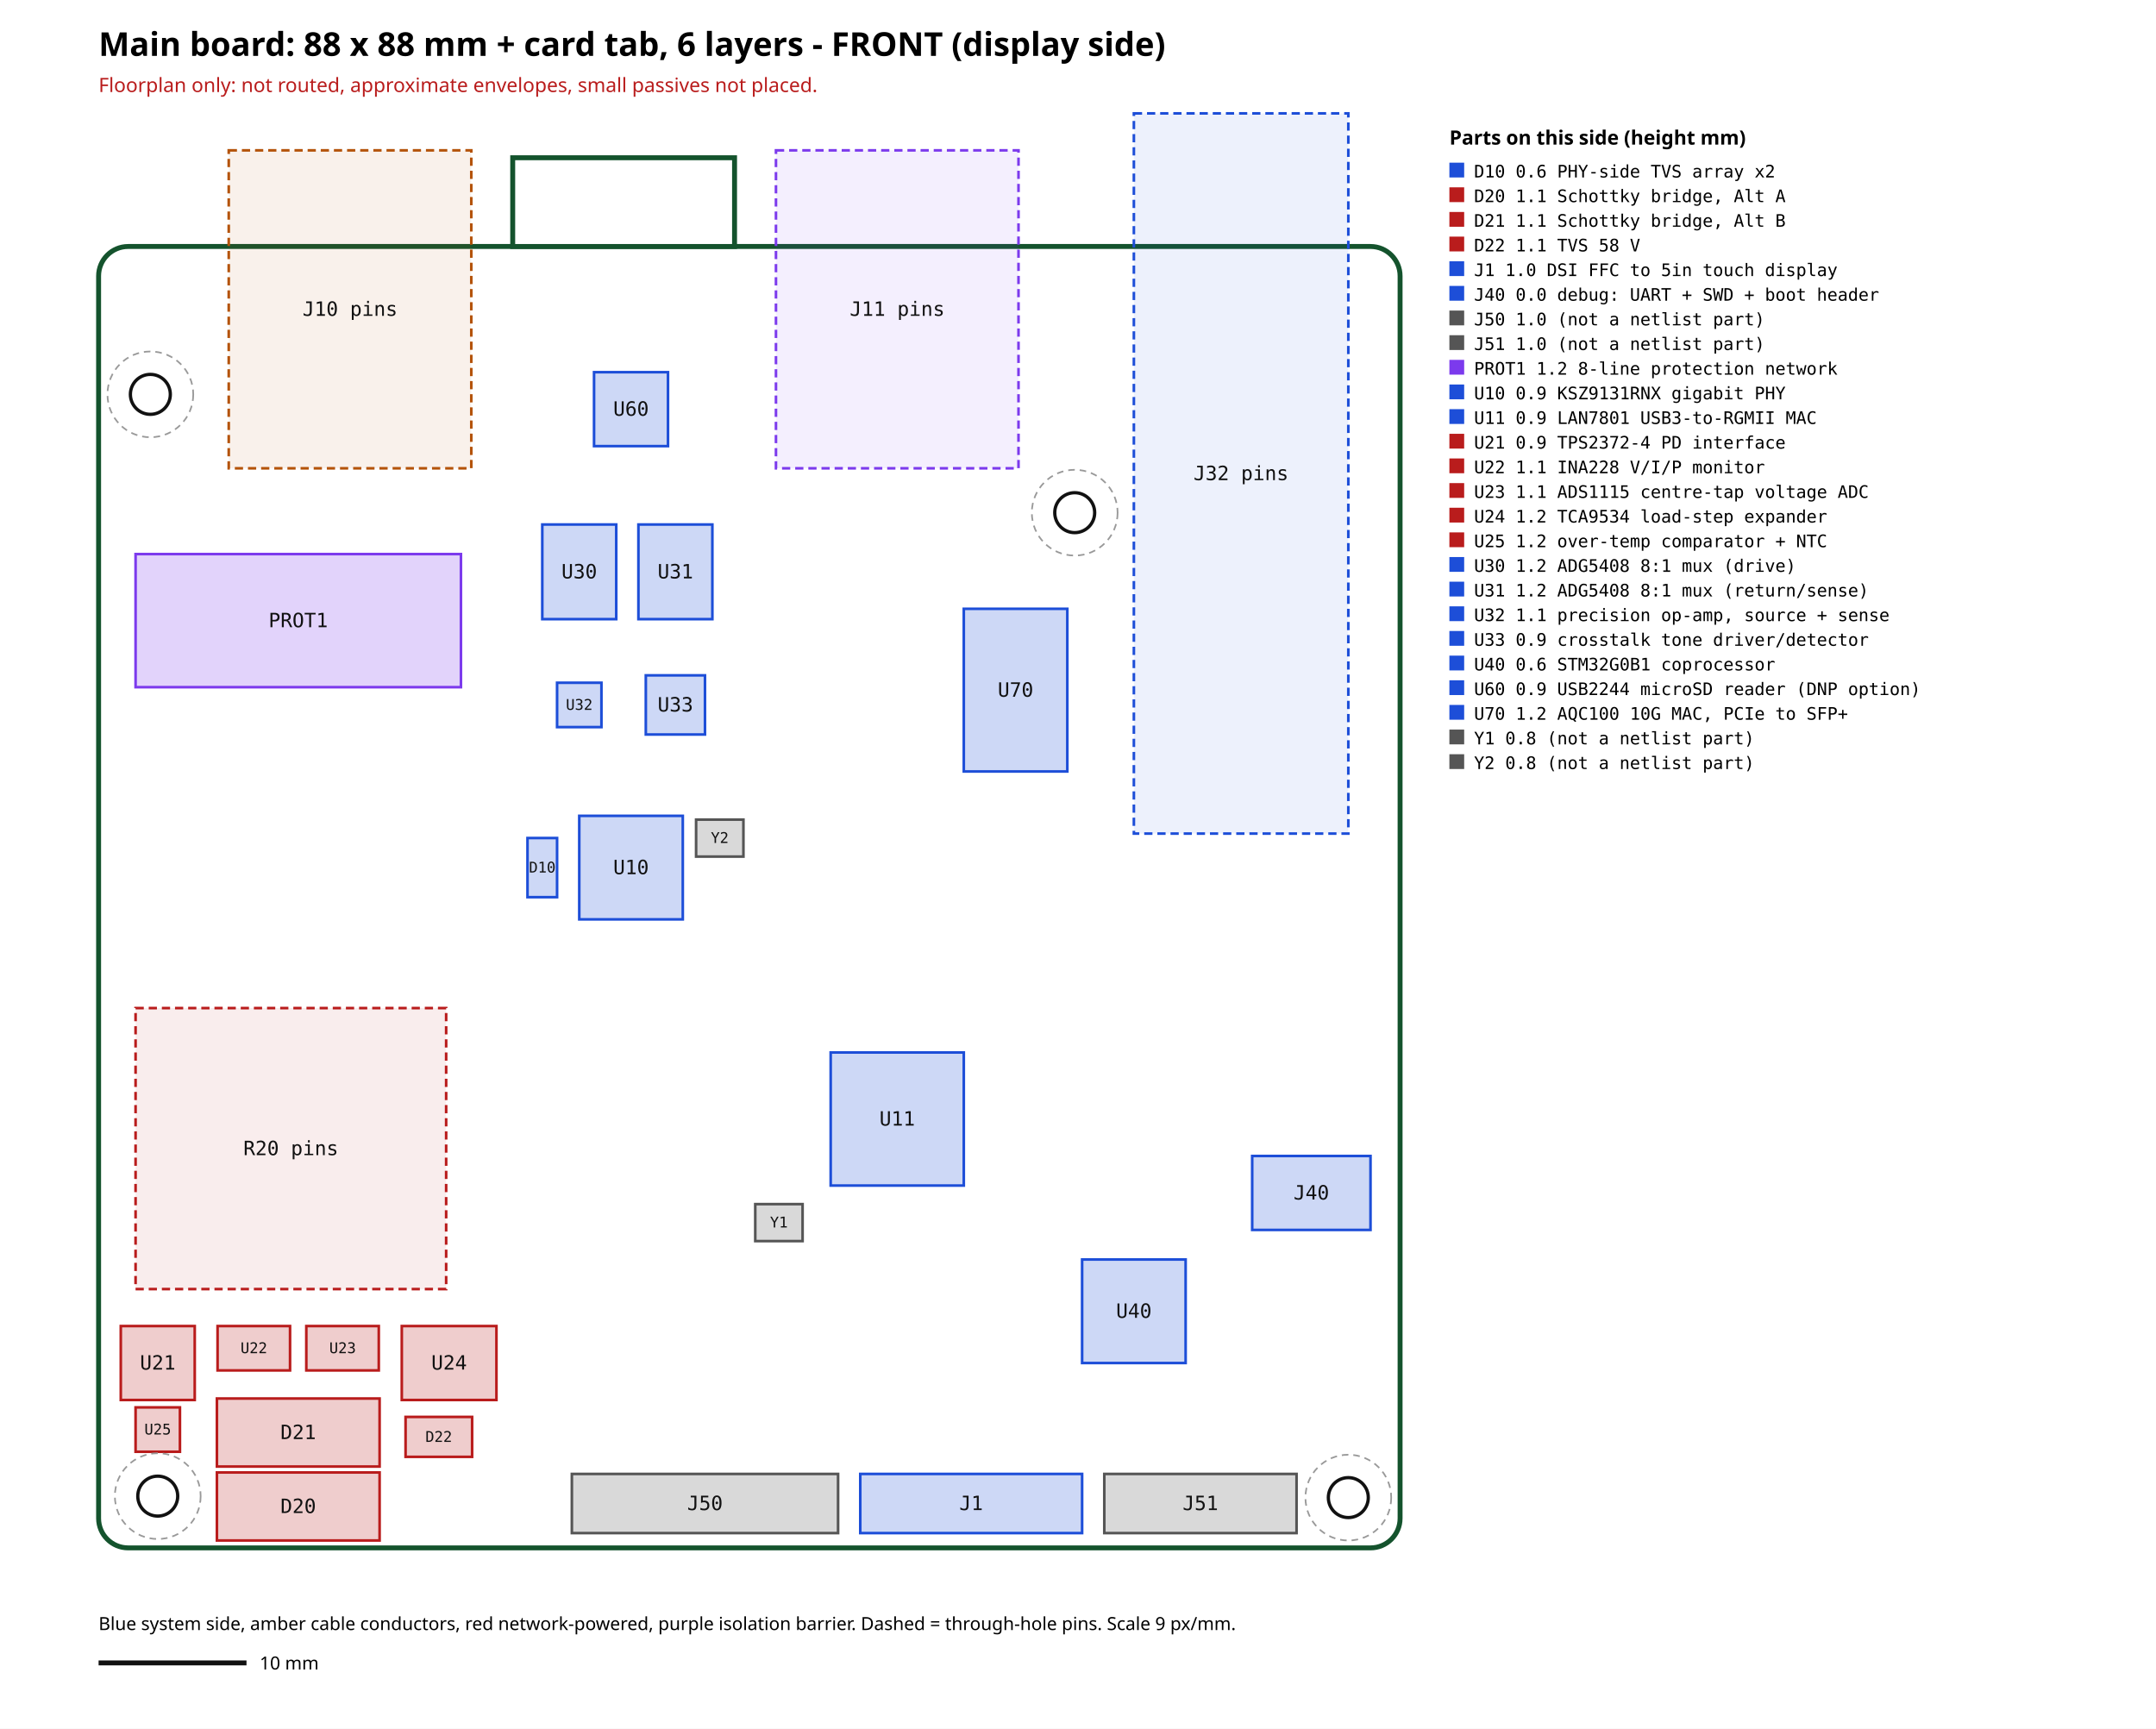
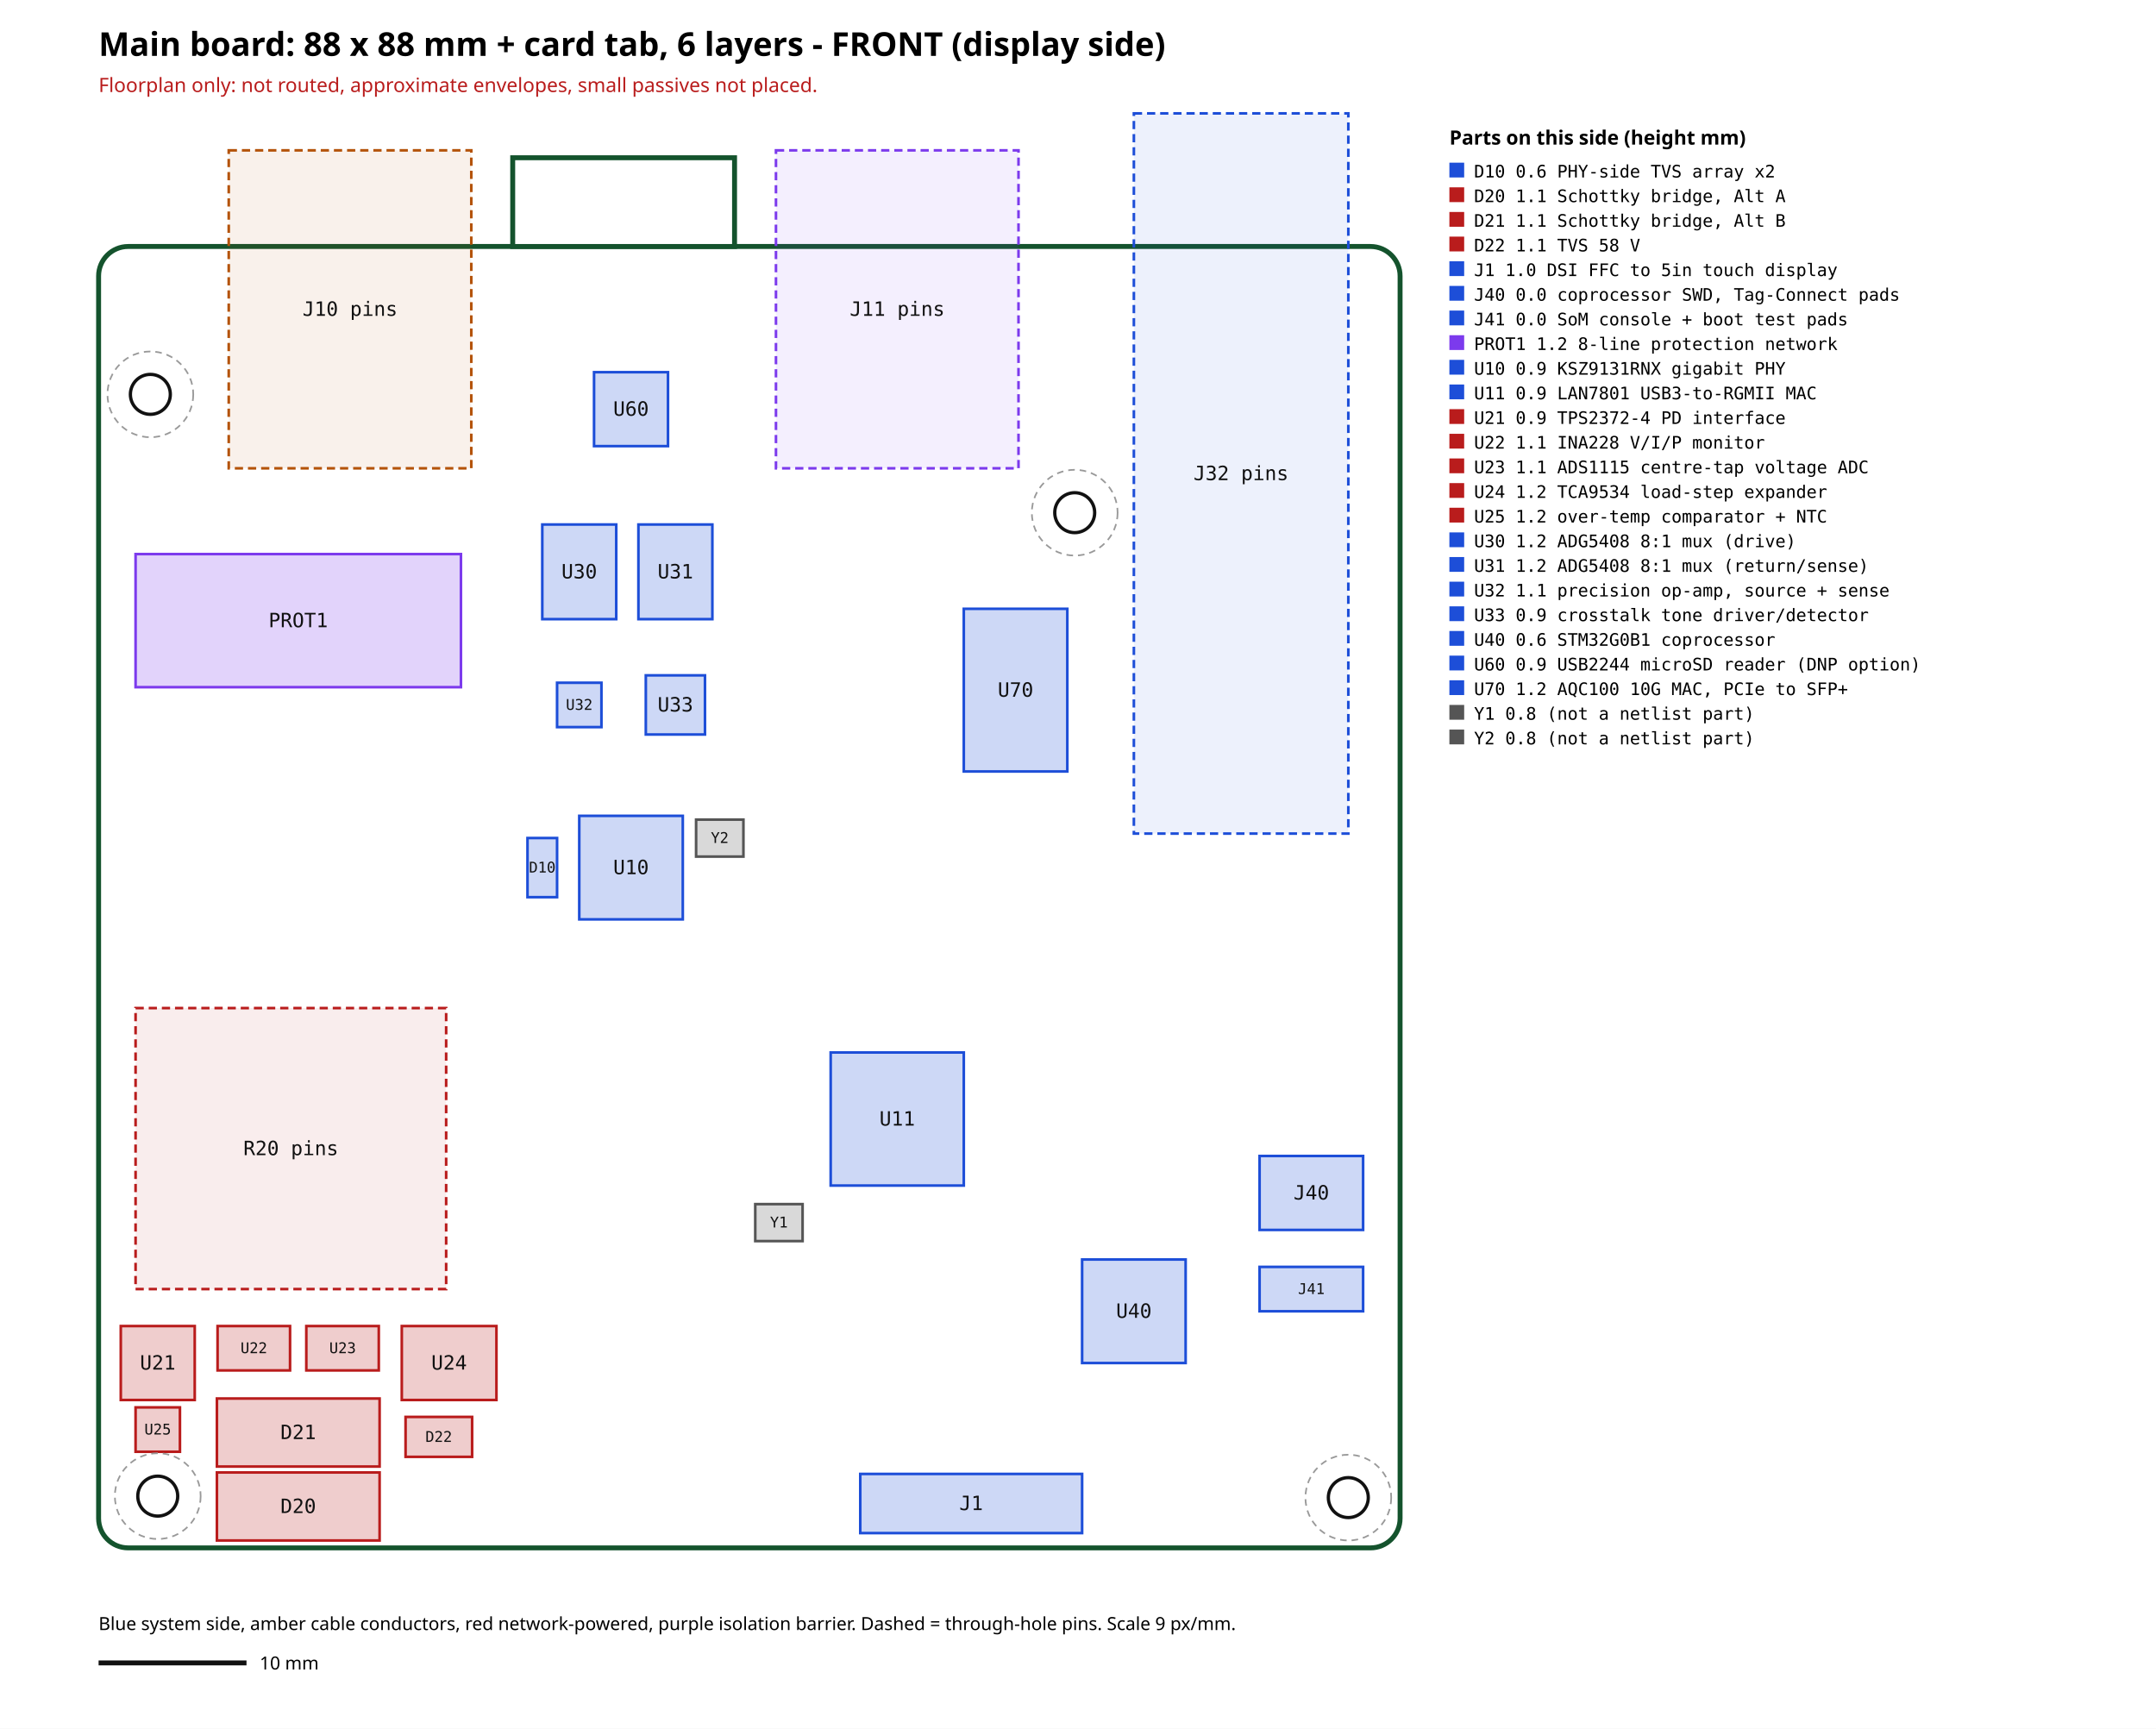
<svg xmlns="http://www.w3.org/2000/svg" viewBox="0 0 1312.0 1052.0" width="1312.0" height="1052.0">
  <rect width="1312.0" height="1052.0" fill="#fff" />
  <text x="60" y="34" font-size="20" font-weight="bold" font-family="sans-serif">Main board: 88 x 88 mm + card tab, 6 layers - FRONT (display side)</text>
  <text x="60" y="56" font-size="12" fill="#b91c1c" font-family="sans-serif">Floorplan only: not routed, approximate envelopes, small passives not placed.</text>
  <rect x="60.0" y="150.0" width="792.0" height="792.0" rx="18.0" fill="none" stroke="#14532d" stroke-width="3" />
  <rect x="312.0" y="96.0" width="135.0" height="54.0" fill="#fff" stroke="#14532d" stroke-width="3" />
  <rect x="139.2" y="91.5" width="147.6" height="193.5" fill="#b45309" fill-opacity="0.08" stroke="#b45309" stroke-width="1.6" stroke-dasharray="5 3" />
  <text x="213.0" y="192.2" font-size="12" text-anchor="middle" font-family="monospace" fill="#111">J10 pins</text>
  <rect x="472.2" y="91.5" width="147.6" height="193.5" fill="#7c3aed" fill-opacity="0.08" stroke="#7c3aed" stroke-width="1.6" stroke-dasharray="5 3" />
  <text x="546.0" y="192.2" font-size="12" text-anchor="middle" font-family="monospace" fill="#111">J11 pins</text>
  <rect x="690.0" y="69.0" width="130.5" height="438.3" fill="#1d4ed8" fill-opacity="0.08" stroke="#1d4ed8" stroke-width="1.6" stroke-dasharray="5 3" />
  <text x="755.2" y="292.2" font-size="12" text-anchor="middle" font-family="monospace" fill="#111">J32 pins</text>
  <rect x="82.5" y="613.5" width="189.0" height="171.0" fill="#b91c1c" fill-opacity="0.08" stroke="#b91c1c" stroke-width="1.6" stroke-dasharray="5 3" />
  <text x="177.0" y="703.0" font-size="12" text-anchor="middle" font-family="monospace" fill="#111">R20 pins</text>
  <rect x="82.5" y="337.2" width="198.0" height="81.0" fill="#7c3aed" fill-opacity="0.22" stroke="#7c3aed" stroke-width="1.6" />
  <text x="181.5" y="381.7" font-size="12" text-anchor="middle" font-family="monospace" fill="#111">PROT1</text>
  <rect x="330.0" y="319.2" width="45.0" height="57.6" fill="#1d4ed8" fill-opacity="0.22" stroke="#1d4ed8" stroke-width="1.6" />
  <text x="352.5" y="352.0" font-size="12" text-anchor="middle" font-family="monospace" fill="#111">U30</text>
  <rect x="388.5" y="319.2" width="45.0" height="57.6" fill="#1d4ed8" fill-opacity="0.22" stroke="#1d4ed8" stroke-width="1.6" />
  <text x="411.0" y="352.0" font-size="12" text-anchor="middle" font-family="monospace" fill="#111">U31</text>
  <rect x="339.0" y="415.5" width="27.0" height="27.0" fill="#1d4ed8" fill-opacity="0.22" stroke="#1d4ed8" stroke-width="1.6" />
  <text x="352.5" y="432.0" font-size="9" text-anchor="middle" font-family="monospace" fill="#111">U32</text>
  <rect x="393.0" y="411.0" width="36.0" height="36.0" fill="#1d4ed8" fill-opacity="0.22" stroke="#1d4ed8" stroke-width="1.6" />
  <text x="411.0" y="433.0" font-size="12" text-anchor="middle" font-family="monospace" fill="#111">U33</text>
  <rect x="352.5" y="496.5" width="63.0" height="63.0" fill="#1d4ed8" fill-opacity="0.22" stroke="#1d4ed8" stroke-width="1.6" />
  <text x="384.0" y="532.0" font-size="12" text-anchor="middle" font-family="monospace" fill="#111">U10</text>
  <rect x="321.0" y="510.0" width="18.0" height="36.0" fill="#1d4ed8" fill-opacity="0.22" stroke="#1d4ed8" stroke-width="1.6" />
  <text x="330.0" y="531.0" font-size="9" text-anchor="middle" font-family="monospace" fill="#111">D10</text>
  <rect x="423.6" y="498.8" width="28.8" height="22.5" fill="#555" fill-opacity="0.22" stroke="#555" stroke-width="1.6" />
  <text x="438.0" y="513.0" font-size="9" text-anchor="middle" font-family="monospace" fill="#111">Y2</text>
  <rect x="505.5" y="640.5" width="81.0" height="81.0" fill="#1d4ed8" fill-opacity="0.22" stroke="#1d4ed8" stroke-width="1.6" />
  <text x="546.0" y="685.0" font-size="12" text-anchor="middle" font-family="monospace" fill="#111">U11</text>
  <rect x="459.6" y="732.8" width="28.8" height="22.5" fill="#555" fill-opacity="0.22" stroke="#555" stroke-width="1.6" />
  <text x="474.0" y="747.0" font-size="9" text-anchor="middle" font-family="monospace" fill="#111">Y1</text>
  <rect x="586.5" y="370.5" width="63.0" height="99.0" fill="#1d4ed8" fill-opacity="0.22" stroke="#1d4ed8" stroke-width="1.6" />
  <text x="618.0" y="424.0" font-size="12" text-anchor="middle" font-family="monospace" fill="#111">U70</text>
  <rect x="658.5" y="766.5" width="63.0" height="63.0" fill="#1d4ed8" fill-opacity="0.22" stroke="#1d4ed8" stroke-width="1.6" />
  <text x="690.0" y="802.0" font-size="12" text-anchor="middle" font-family="monospace" fill="#111">U40</text>
-   <rect x="762.0" y="703.5" width="72.0" height="45.0" fill="#1d4ed8" fill-opacity="0.22" stroke="#1d4ed8" stroke-width="1.6" />
+   <rect x="766.5" y="703.5" width="63.0" height="45.0" fill="#1d4ed8" fill-opacity="0.22" stroke="#1d4ed8" stroke-width="1.6" />
  <text x="798.0" y="730.0" font-size="12" text-anchor="middle" font-family="monospace" fill="#111">J40</text>
+   <rect x="766.5" y="771.0" width="63.0" height="27.0" fill="#1d4ed8" fill-opacity="0.22" stroke="#1d4ed8" stroke-width="1.6" />
+   <text x="798.0" y="787.5" font-size="9" text-anchor="middle" font-family="monospace" fill="#111">J41</text>
  <rect x="361.5" y="226.5" width="45.0" height="45.0" fill="#1d4ed8" fill-opacity="0.22" stroke="#1d4ed8" stroke-width="1.6" />
  <text x="384.0" y="253.0" font-size="12" text-anchor="middle" font-family="monospace" fill="#111">U60</text>
  <rect x="73.5" y="807.0" width="45.0" height="45.0" fill="#b91c1c" fill-opacity="0.22" stroke="#b91c1c" stroke-width="1.6" />
  <text x="96.0" y="833.5" font-size="12" text-anchor="middle" font-family="monospace" fill="#111">U21</text>
  <rect x="132.4" y="807.0" width="44.1" height="27.0" fill="#b91c1c" fill-opacity="0.22" stroke="#b91c1c" stroke-width="1.6" />
  <text x="154.5" y="823.5" font-size="9" text-anchor="middle" font-family="monospace" fill="#111">U22</text>
  <rect x="186.4" y="807.0" width="44.1" height="27.0" fill="#b91c1c" fill-opacity="0.22" stroke="#b91c1c" stroke-width="1.6" />
  <text x="208.5" y="823.5" font-size="9" text-anchor="middle" font-family="monospace" fill="#111">U23</text>
  <rect x="244.5" y="807.0" width="57.6" height="45.0" fill="#b91c1c" fill-opacity="0.22" stroke="#b91c1c" stroke-width="1.6" />
  <text x="273.3" y="833.5" font-size="12" text-anchor="middle" font-family="monospace" fill="#111">U24</text>
  <rect x="82.5" y="856.5" width="27.0" height="27.0" fill="#b91c1c" fill-opacity="0.22" stroke="#b91c1c" stroke-width="1.6" />
  <text x="96.0" y="873.0" font-size="9" text-anchor="middle" font-family="monospace" fill="#111">U25</text>
  <rect x="132.0" y="851.1" width="99.0" height="41.4" fill="#b91c1c" fill-opacity="0.22" stroke="#b91c1c" stroke-width="1.6" />
  <text x="181.5" y="875.8" font-size="12" text-anchor="middle" font-family="monospace" fill="#111">D21</text>
  <rect x="132.0" y="896.1" width="99.0" height="41.4" fill="#b91c1c" fill-opacity="0.22" stroke="#b91c1c" stroke-width="1.6" />
  <text x="181.5" y="920.8" font-size="12" text-anchor="middle" font-family="monospace" fill="#111">D20</text>
  <rect x="246.8" y="862.3" width="40.5" height="24.3" fill="#b91c1c" fill-opacity="0.22" stroke="#b91c1c" stroke-width="1.6" />
  <text x="267.0" y="877.5" font-size="9" text-anchor="middle" font-family="monospace" fill="#111">D22</text>
-   <rect x="348.0" y="897.0" width="162.0" height="36.0" fill="#555" fill-opacity="0.22" stroke="#555" stroke-width="1.6" />
-   <text x="429.0" y="919.0" font-size="12" text-anchor="middle" font-family="monospace" fill="#111">J50</text>
  <rect x="523.5" y="897.0" width="135.0" height="36.0" fill="#1d4ed8" fill-opacity="0.22" stroke="#1d4ed8" stroke-width="1.6" />
  <text x="591.0" y="919.0" font-size="12" text-anchor="middle" font-family="monospace" fill="#111">J1</text>
-   <rect x="672.0" y="897.0" width="117.0" height="36.0" fill="#555" fill-opacity="0.22" stroke="#555" stroke-width="1.6" />
-   <text x="730.5" y="919.0" font-size="12" text-anchor="middle" font-family="monospace" fill="#111">J51</text>
  <circle cx="91.5" cy="240.0" r="12.15" fill="#fff" stroke="#111" stroke-width="2" />
  <circle cx="91.5" cy="240.0" r="26.1" fill="none" stroke="#999" stroke-dasharray="4 3" />
  <circle cx="654.0" cy="312.0" r="12.15" fill="#fff" stroke="#111" stroke-width="2" />
  <circle cx="654.0" cy="312.0" r="26.1" fill="none" stroke="#999" stroke-dasharray="4 3" />
  <circle cx="96.0" cy="910.5" r="12.15" fill="#fff" stroke="#111" stroke-width="2" />
  <circle cx="96.0" cy="910.5" r="26.1" fill="none" stroke="#999" stroke-dasharray="4 3" />
  <circle cx="820.5" cy="911.4" r="12.15" fill="#fff" stroke="#111" stroke-width="2" />
  <circle cx="820.5" cy="911.4" r="26.1" fill="none" stroke="#999" stroke-dasharray="4 3" />
  <text x="882.0" y="88" font-size="12" font-weight="bold" font-family="sans-serif">Parts on this side (height mm)</text>
  <rect x="882.0" y="99" width="9" height="9" fill="#1d4ed8" />
  <text x="897.0" y="108" font-size="10.5" font-family="monospace">D10     0.6  PHY-side TVS array x2</text>
  <rect x="882.0" y="114" width="9" height="9" fill="#b91c1c" />
  <text x="897.0" y="123" font-size="10.5" font-family="monospace">D20     1.1  Schottky bridge, Alt A</text>
  <rect x="882.0" y="129" width="9" height="9" fill="#b91c1c" />
  <text x="897.0" y="138" font-size="10.5" font-family="monospace">D21     1.1  Schottky bridge, Alt B</text>
  <rect x="882.0" y="144" width="9" height="9" fill="#b91c1c" />
  <text x="897.0" y="153" font-size="10.5" font-family="monospace">D22     1.1  TVS 58 V</text>
  <rect x="882.0" y="159" width="9" height="9" fill="#1d4ed8" />
  <text x="897.0" y="168" font-size="10.5" font-family="monospace">J1      1.0  DSI FFC to 5in touch display</text>
  <rect x="882.0" y="174" width="9" height="9" fill="#1d4ed8" />
-   <text x="897.0" y="183" font-size="10.5" font-family="monospace">J40     0.0  debug: UART + SWD + boot header</text>
-   <rect x="882.0" y="189" width="9" height="9" fill="#555" />
-   <text x="897.0" y="198" font-size="10.5" font-family="monospace">J50     1.0  (not a netlist part)</text>
-   <rect x="882.0" y="204" width="9" height="9" fill="#555" />
-   <text x="897.0" y="213" font-size="10.5" font-family="monospace">J51     1.0  (not a netlist part)</text>
-   <rect x="882.0" y="219" width="9" height="9" fill="#7c3aed" />
-   <text x="897.0" y="228" font-size="10.5" font-family="monospace">PROT1   1.2  8-line protection network</text>
+   <text x="897.0" y="183" font-size="10.5" font-family="monospace">J40     0.0  coprocessor SWD, Tag-Connect pads</text>
+   <rect x="882.0" y="189" width="9" height="9" fill="#1d4ed8" />
+   <text x="897.0" y="198" font-size="10.5" font-family="monospace">J41     0.0  SoM console + boot test pads</text>
+   <rect x="882.0" y="204" width="9" height="9" fill="#7c3aed" />
+   <text x="897.0" y="213" font-size="10.5" font-family="monospace">PROT1   1.2  8-line protection network</text>
+   <rect x="882.0" y="219" width="9" height="9" fill="#1d4ed8" />
+   <text x="897.0" y="228" font-size="10.5" font-family="monospace">U10     0.9  KSZ9131RNX gigabit PHY</text>
  <rect x="882.0" y="234" width="9" height="9" fill="#1d4ed8" />
-   <text x="897.0" y="243" font-size="10.5" font-family="monospace">U10     0.9  KSZ9131RNX gigabit PHY</text>
-   <rect x="882.0" y="249" width="9" height="9" fill="#1d4ed8" />
-   <text x="897.0" y="258" font-size="10.5" font-family="monospace">U11     0.9  LAN7801 USB3-to-RGMII MAC</text>
+   <text x="897.0" y="243" font-size="10.5" font-family="monospace">U11     0.9  LAN7801 USB3-to-RGMII MAC</text>
+   <rect x="882.0" y="249" width="9" height="9" fill="#b91c1c" />
+   <text x="897.0" y="258" font-size="10.5" font-family="monospace">U21     0.9  TPS2372-4 PD interface</text>
  <rect x="882.0" y="264" width="9" height="9" fill="#b91c1c" />
-   <text x="897.0" y="273" font-size="10.5" font-family="monospace">U21     0.9  TPS2372-4 PD interface</text>
+   <text x="897.0" y="273" font-size="10.5" font-family="monospace">U22     1.1  INA228 V/I/P monitor</text>
  <rect x="882.0" y="279" width="9" height="9" fill="#b91c1c" />
-   <text x="897.0" y="288" font-size="10.5" font-family="monospace">U22     1.1  INA228 V/I/P monitor</text>
+   <text x="897.0" y="288" font-size="10.5" font-family="monospace">U23     1.1  ADS1115 centre-tap voltage ADC</text>
  <rect x="882.0" y="294" width="9" height="9" fill="#b91c1c" />
-   <text x="897.0" y="303" font-size="10.5" font-family="monospace">U23     1.1  ADS1115 centre-tap voltage ADC</text>
+   <text x="897.0" y="303" font-size="10.5" font-family="monospace">U24     1.2  TCA9534 load-step expander</text>
  <rect x="882.0" y="309" width="9" height="9" fill="#b91c1c" />
-   <text x="897.0" y="318" font-size="10.5" font-family="monospace">U24     1.2  TCA9534 load-step expander</text>
-   <rect x="882.0" y="324" width="9" height="9" fill="#b91c1c" />
-   <text x="897.0" y="333" font-size="10.5" font-family="monospace">U25     1.2  over-temp comparator + NTC</text>
+   <text x="897.0" y="318" font-size="10.5" font-family="monospace">U25     1.2  over-temp comparator + NTC</text>
+   <rect x="882.0" y="324" width="9" height="9" fill="#1d4ed8" />
+   <text x="897.0" y="333" font-size="10.5" font-family="monospace">U30     1.2  ADG5408 8:1 mux (drive)</text>
  <rect x="882.0" y="339" width="9" height="9" fill="#1d4ed8" />
-   <text x="897.0" y="348" font-size="10.5" font-family="monospace">U30     1.2  ADG5408 8:1 mux (drive)</text>
+   <text x="897.0" y="348" font-size="10.5" font-family="monospace">U31     1.2  ADG5408 8:1 mux (return/sense)</text>
  <rect x="882.0" y="354" width="9" height="9" fill="#1d4ed8" />
-   <text x="897.0" y="363" font-size="10.5" font-family="monospace">U31     1.2  ADG5408 8:1 mux (return/sense)</text>
+   <text x="897.0" y="363" font-size="10.5" font-family="monospace">U32     1.1  precision op-amp, source + sense</text>
  <rect x="882.0" y="369" width="9" height="9" fill="#1d4ed8" />
-   <text x="897.0" y="378" font-size="10.5" font-family="monospace">U32     1.1  precision op-amp, source + sense</text>
+   <text x="897.0" y="378" font-size="10.5" font-family="monospace">U33     0.9  crosstalk tone driver/detector</text>
  <rect x="882.0" y="384" width="9" height="9" fill="#1d4ed8" />
-   <text x="897.0" y="393" font-size="10.5" font-family="monospace">U33     0.9  crosstalk tone driver/detector</text>
+   <text x="897.0" y="393" font-size="10.5" font-family="monospace">U40     0.6  STM32G0B1 coprocessor</text>
  <rect x="882.0" y="399" width="9" height="9" fill="#1d4ed8" />
-   <text x="897.0" y="408" font-size="10.5" font-family="monospace">U40     0.6  STM32G0B1 coprocessor</text>
+   <text x="897.0" y="408" font-size="10.5" font-family="monospace">U60     0.9  USB2244 microSD reader (DNP option)</text>
  <rect x="882.0" y="414" width="9" height="9" fill="#1d4ed8" />
-   <text x="897.0" y="423" font-size="10.5" font-family="monospace">U60     0.9  USB2244 microSD reader (DNP option)</text>
-   <rect x="882.0" y="429" width="9" height="9" fill="#1d4ed8" />
-   <text x="897.0" y="438" font-size="10.5" font-family="monospace">U70     1.2  AQC100 10G MAC, PCIe to SFP+</text>
+   <text x="897.0" y="423" font-size="10.5" font-family="monospace">U70     1.2  AQC100 10G MAC, PCIe to SFP+</text>
+   <rect x="882.0" y="429" width="9" height="9" fill="#555" />
+   <text x="897.0" y="438" font-size="10.5" font-family="monospace">Y1      0.8  (not a netlist part)</text>
  <rect x="882.0" y="444" width="9" height="9" fill="#555" />
-   <text x="897.0" y="453" font-size="10.5" font-family="monospace">Y1      0.8  (not a netlist part)</text>
-   <rect x="882.0" y="459" width="9" height="9" fill="#555" />
-   <text x="897.0" y="468" font-size="10.5" font-family="monospace">Y2      0.8  (not a netlist part)</text>
+   <text x="897.0" y="453" font-size="10.5" font-family="monospace">Y2      0.8  (not a netlist part)</text>
  <text x="60" y="992.0" font-size="11" font-family="sans-serif">Blue system side, amber cable conductors, red network-powered, purple isolation barrier. Dashed = through-hole pins. Scale 9 px/mm.</text>
  <line x1="60" y1="1012.0" x2="150.0" y2="1012.0" stroke="#111" stroke-width="3" />
  <text x="158.0" y="1016.0" font-size="11" font-family="sans-serif">10 mm</text>
</svg>
